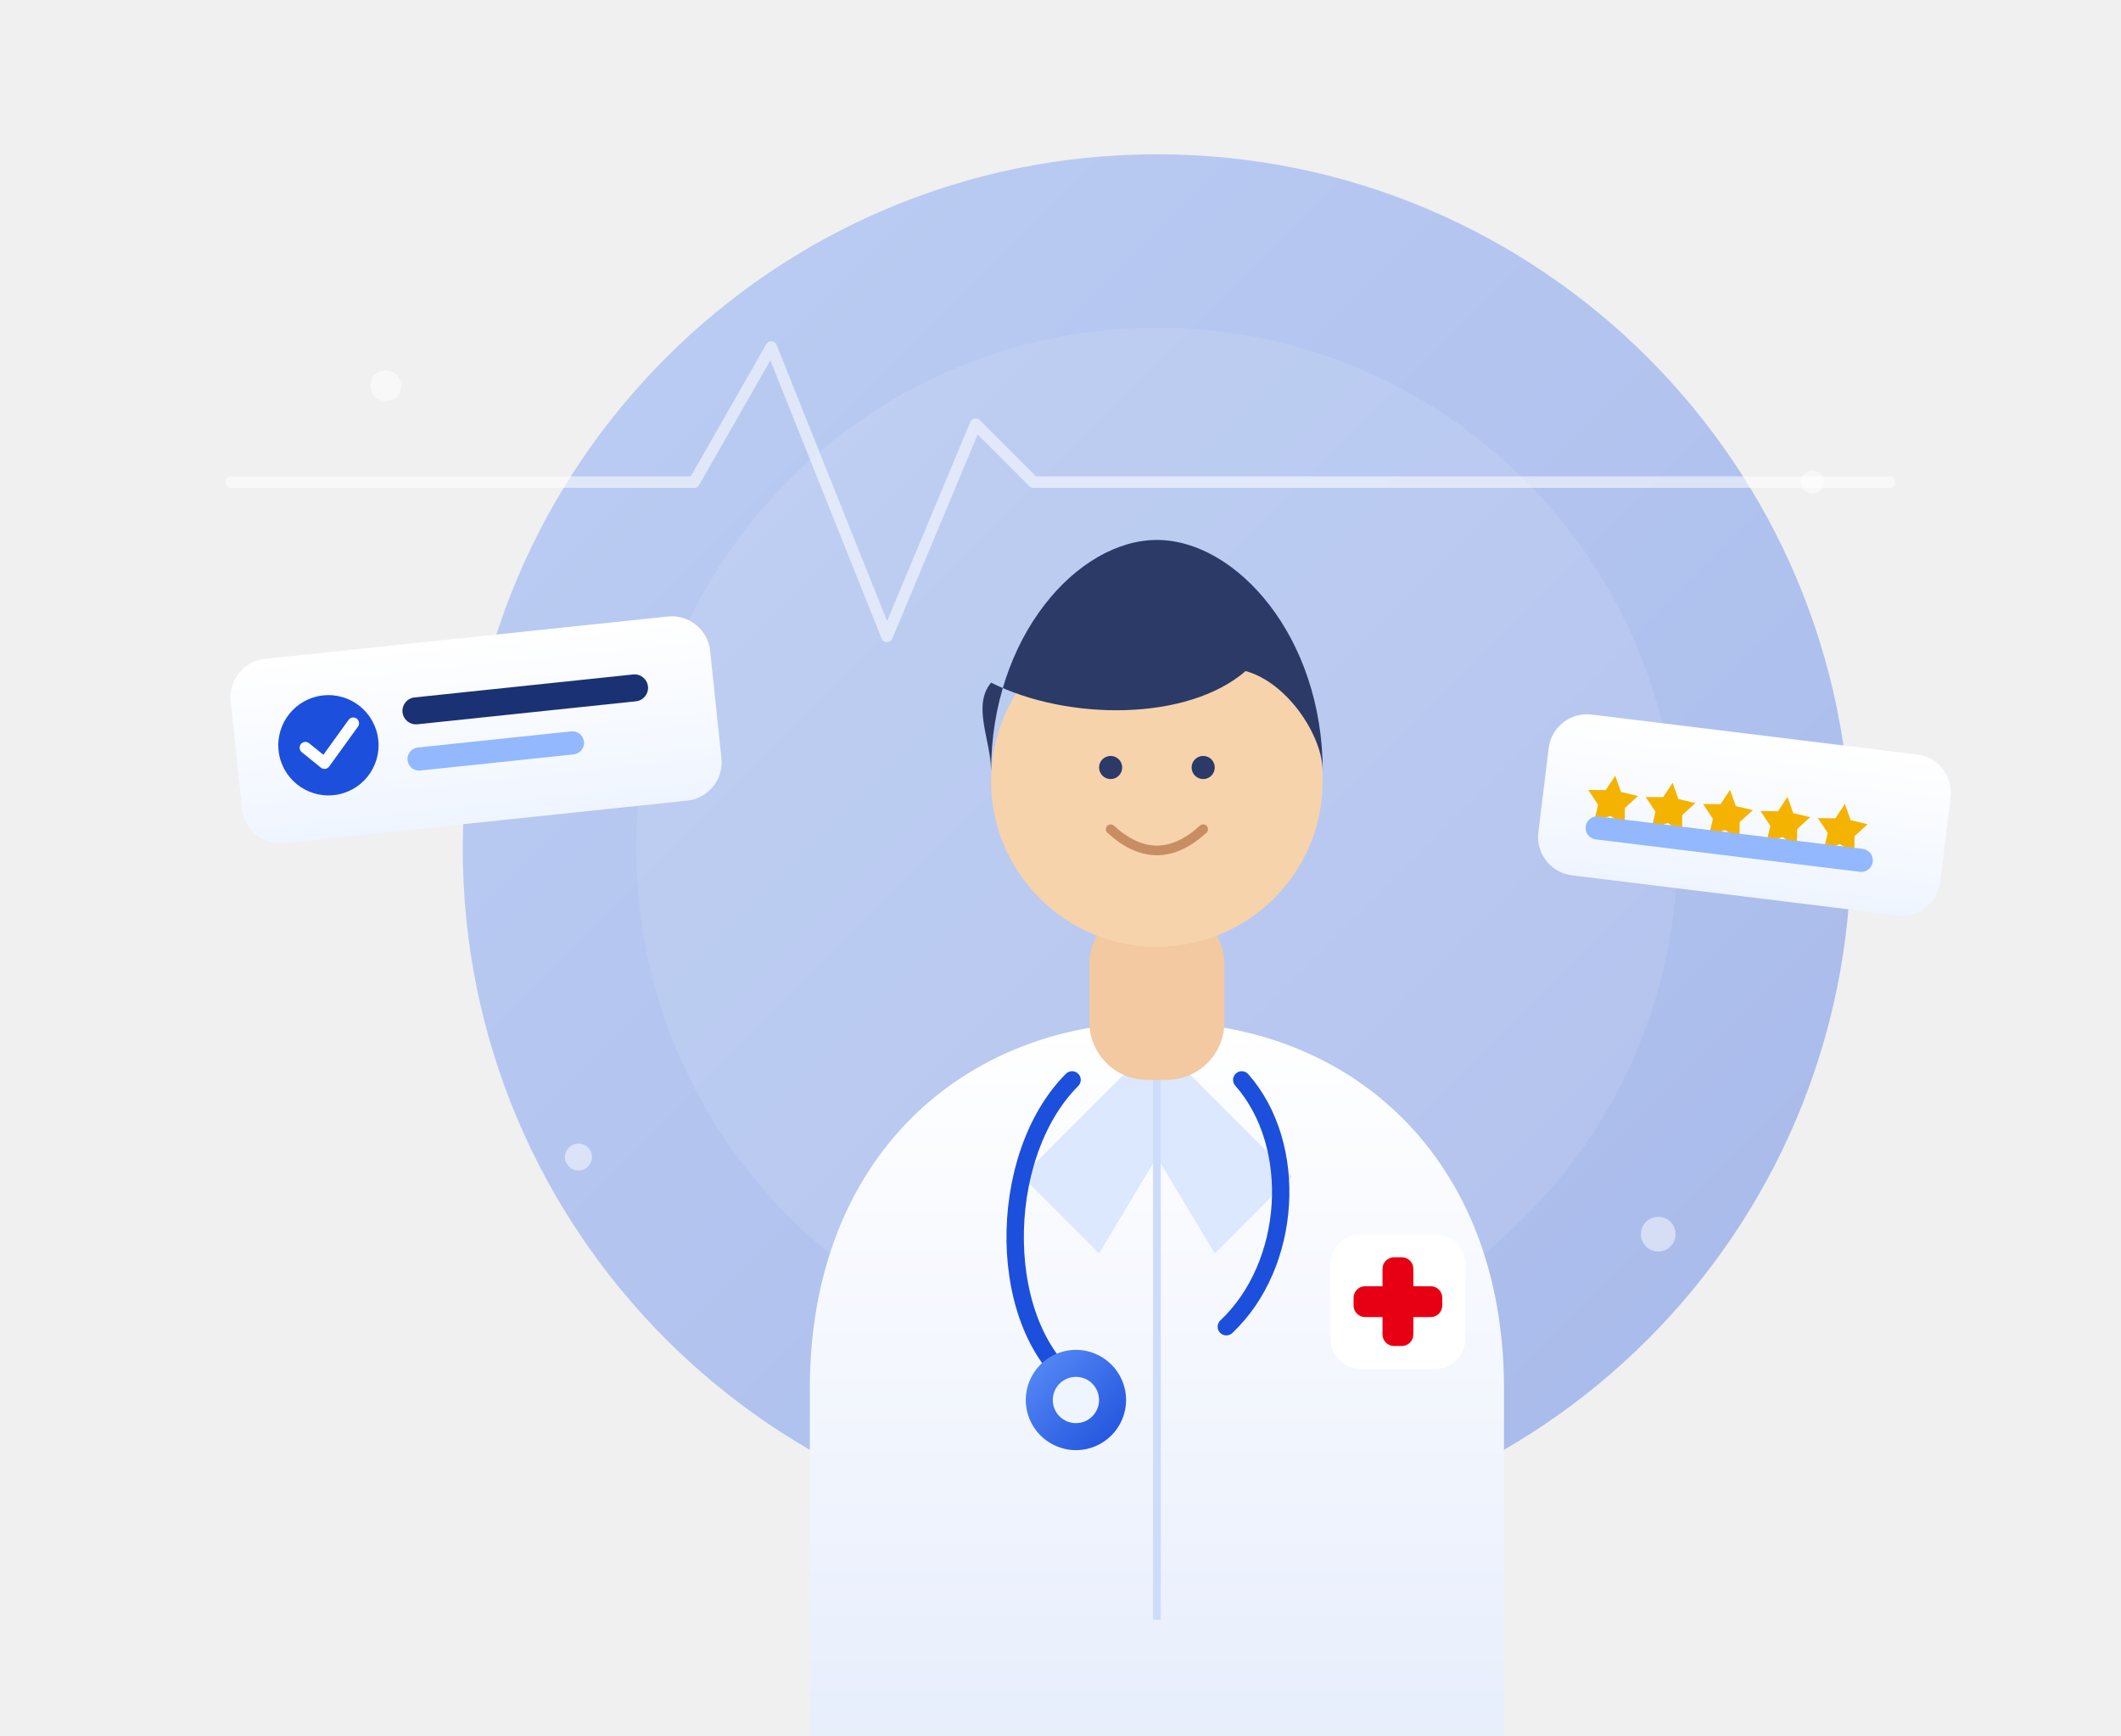
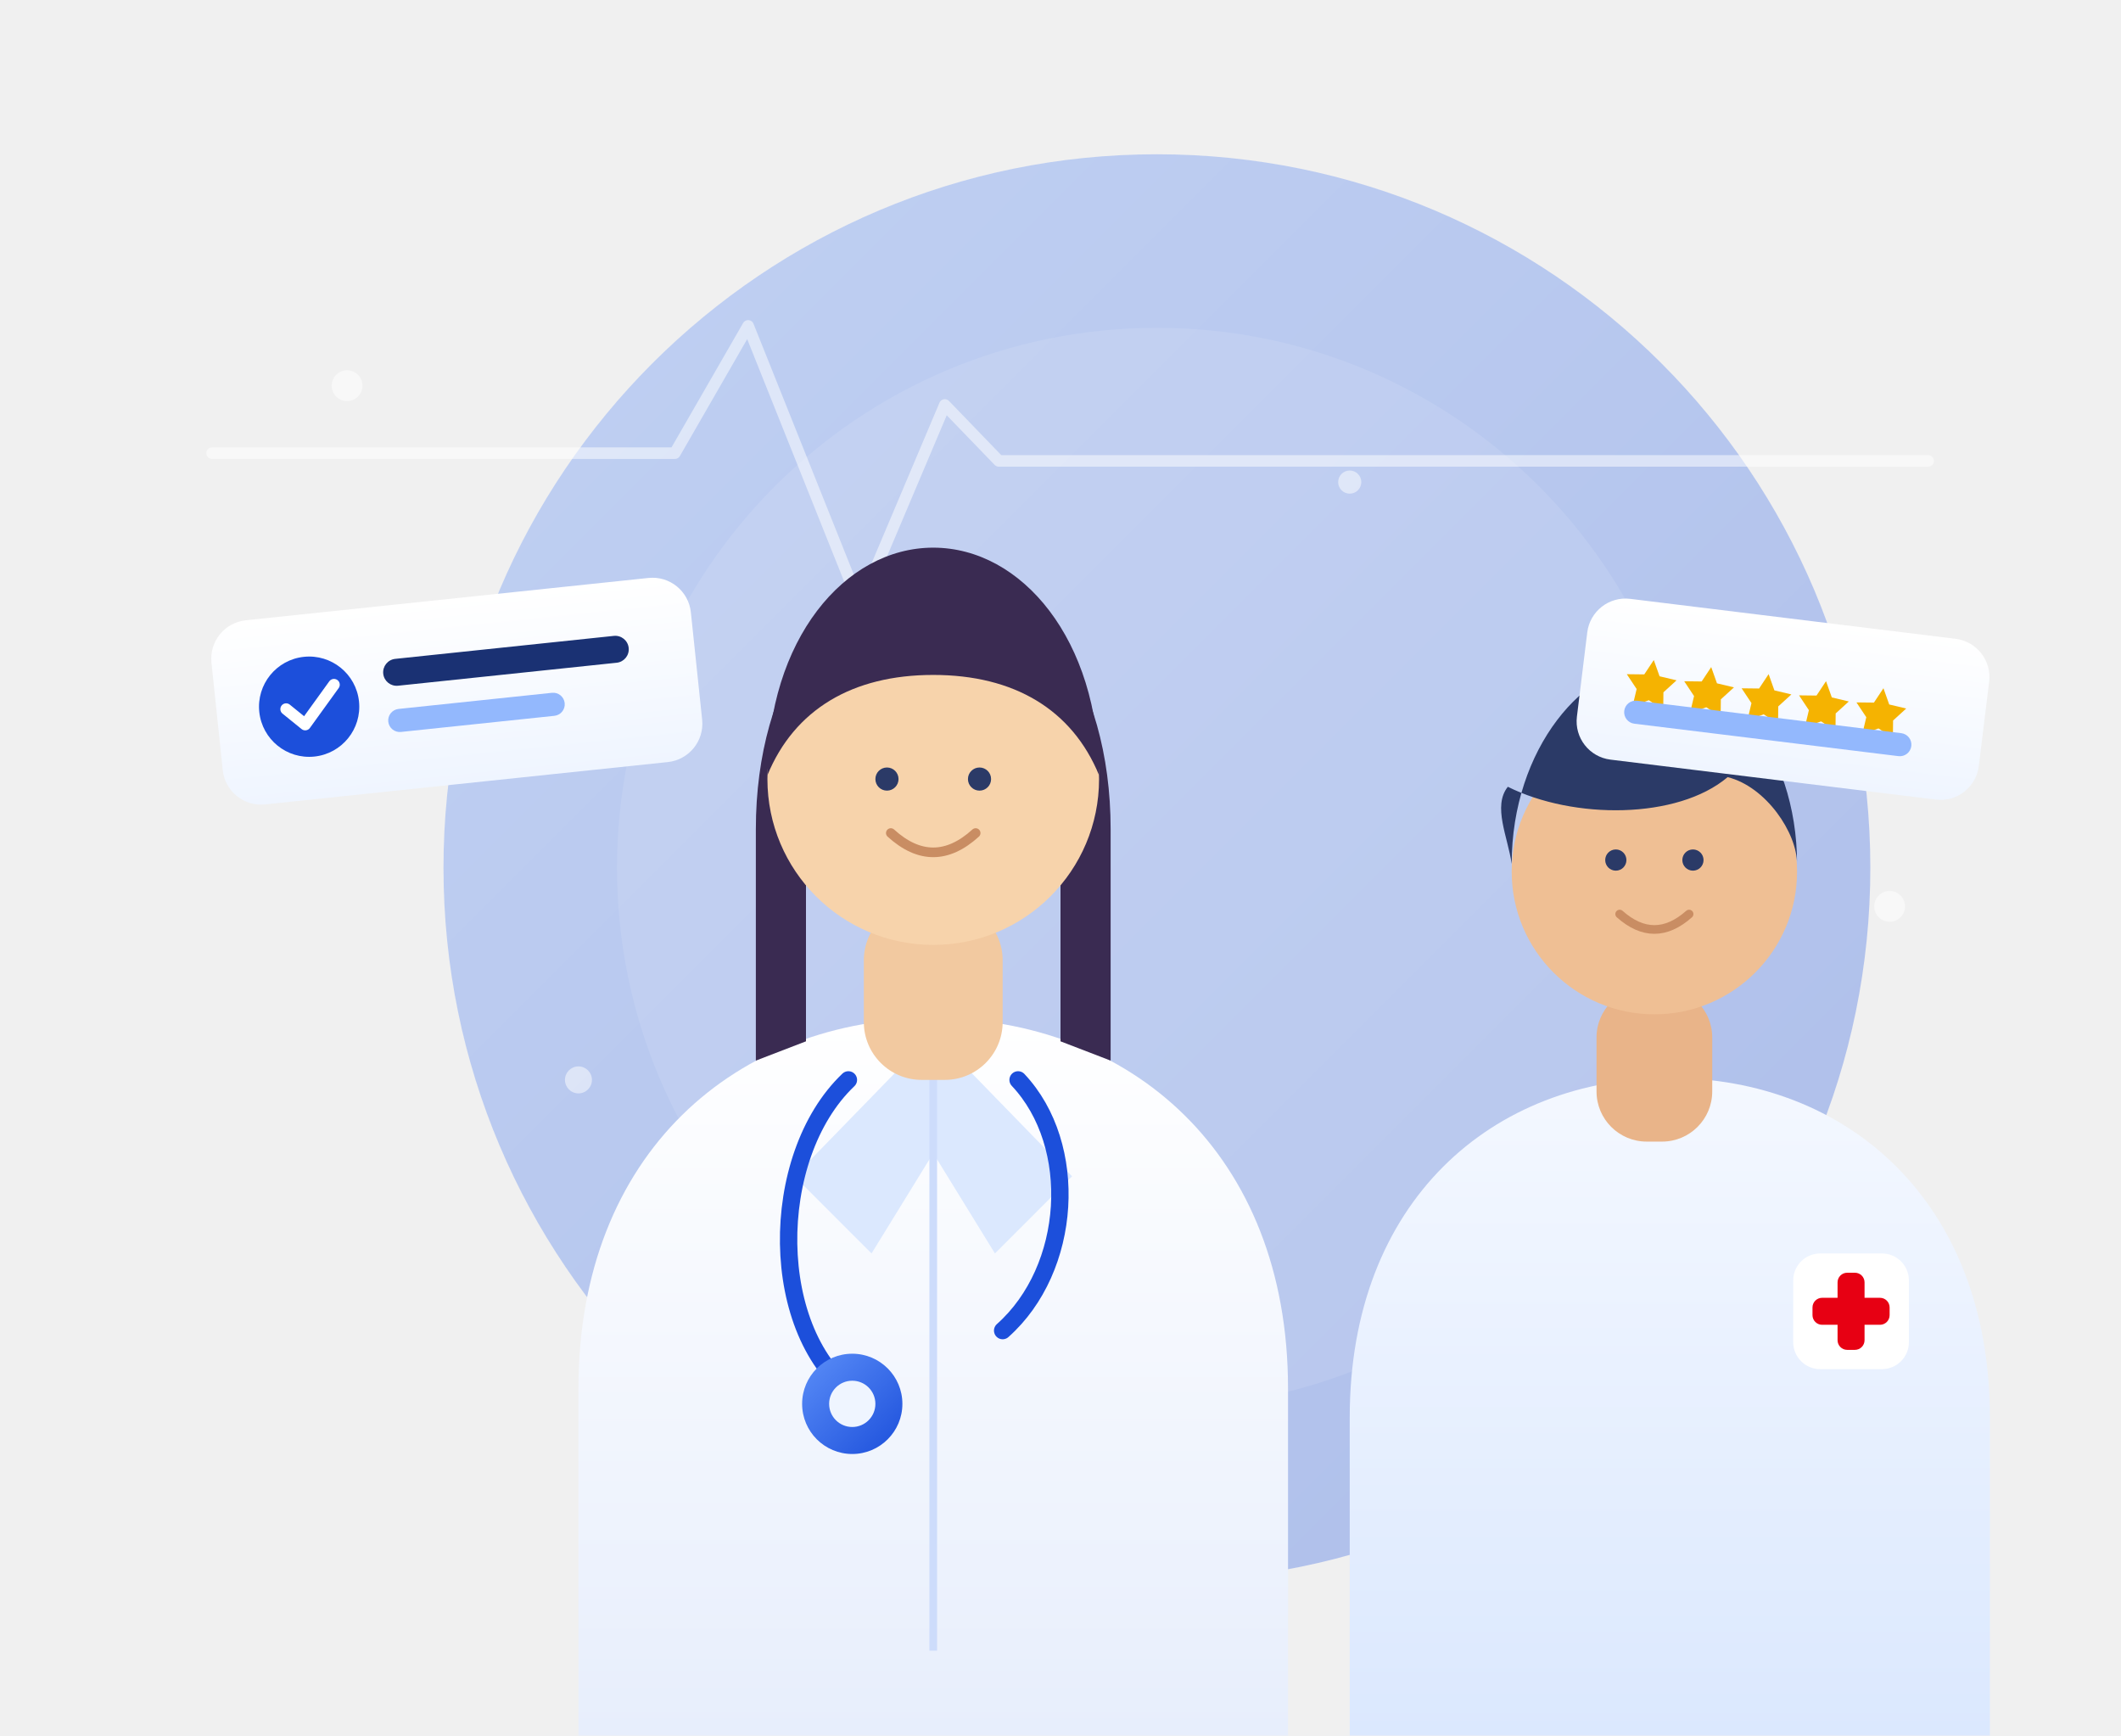
- <svg xmlns="http://www.w3.org/2000/svg" viewBox="0 0 1100 900" width="1100" height="900" fill="none" role="img" aria-label="Professionnel de santé Seha">
+ <svg xmlns="http://www.w3.org/2000/svg" viewBox="0 0 1100 900" width="1100" height="900" fill="none" role="img" aria-label="Équipe soignante Seha">
  <defs>
-     <linearGradient id="coat" x1="0" y1="0" x2="0" y2="1">
+     <linearGradient id="coatF" x1="0" y1="0" x2="0" y2="1">
      <stop offset="0" stop-color="#ffffff" />
      <stop offset="1" stop-color="#e7eefc" />
+     </linearGradient>
+     <linearGradient id="coatM" x1="0" y1="0" x2="0" y2="1">
+       <stop offset="0" stop-color="#f4f8ff" />
+       <stop offset="1" stop-color="#dbe8fe" />
    </linearGradient>
    <linearGradient id="disc" x1="0" y1="0" x2="1" y2="1">
      <stop offset="0" stop-color="#5b8ef8" />
      <stop offset="1" stop-color="#1c4fdb" />
    </linearGradient>
    <linearGradient id="card" x1="0" y1="0" x2="0" y2="1">
      <stop offset="0" stop-color="#ffffff" />
      <stop offset="1" stop-color="#eff5ff" />
    </linearGradient>
  </defs>
-   <circle cx="600" cy="440" r="360" fill="#ffffff" opacity="0.08" />
-   <circle cx="600" cy="440" r="360" fill="url(#disc)" opacity="0.35" />
-   <circle cx="600" cy="440" r="270" fill="#ffffff" opacity="0.10" />
-   <path d="M120 250 H360 l40 -70 60 150 46 -110 30 30 H980" stroke="#ffffff" stroke-opacity="0.55" stroke-width="6" stroke-linecap="round" stroke-linejoin="round" />
+   <circle cx="600" cy="450" r="370" fill="#ffffff" opacity="0.08" />
+   <circle cx="600" cy="450" r="370" fill="url(#disc)" opacity="0.32" />
+   <circle cx="600" cy="450" r="280" fill="#ffffff" opacity="0.10" />
+   <path d="M110 235 H350 l38 -66 58 145 44 -104 28 29 H1000" stroke="#ffffff" stroke-opacity="0.5" stroke-width="6" stroke-linecap="round" stroke-linejoin="round" />
  <g>
-     <path d="M420 900 V720 c0 -120 80 -190 180 -190 s180 70 180 190 V900 Z" fill="url(#coat)" />
-     <path d="M600 540 l-70 70 40 40 30 -50 30 50 40 -40 Z" fill="#dbe8fe" />
-     <path d="M600 540 v300" stroke="#cddcfb" stroke-width="4" />
-     <rect x="565" y="470" width="70" height="90" rx="30" fill="#f2c9a0" />
-     <circle cx="600" cy="405" r="86" fill="#f7d3ab" />
-     <path d="M514 400 c0 -70 45 -120 86 -120 s86 50 86 120 c0 -18 -18 -46 -40 -52 c-30 26 -92 26 -132 6 c-10 12 -0 30 0 46 Z" fill="#2b3a67" />
-     <path d="M576 430 q24 22 48 0" stroke="#c98d63" stroke-width="5" stroke-linecap="round" />
-     <circle cx="576" cy="398" r="6" fill="#2b3a67" />
-     <circle cx="624" cy="398" r="6" fill="#2b3a67" />
-     <path d="M556 560 c-40 40 -40 130 4 160" stroke="#1c4fdb" stroke-width="9" fill="none" stroke-linecap="round" />
-     <path d="M644 560 c30 34 26 96 -8 128" stroke="#1c4fdb" stroke-width="9" fill="none" stroke-linecap="round" />
-     <circle cx="558" cy="726" r="26" fill="url(#disc)" />
-     <circle cx="558" cy="726" r="12" fill="#eff5ff" />
-     <rect x="690" y="640" width="70" height="70" rx="16" fill="#ffffff" />
+     <path d="M700 900 V735 c0 -112 74 -176 166 -176 s166 64 166 176 V900 Z" fill="url(#coatM)" />
+     <rect x="828" y="512" width="60" height="80" rx="26" fill="#e9b489" />
+     <circle cx="858" cy="452" r="74" fill="#efbf94" />
+     <path d="M784 448 c0 -60 38 -104 74 -104 s74 44 74 104 c0 -16 -16 -40 -36 -45 c-26 22 -80 22 -114 5 c-8 10 0 26 2 40 Z" fill="#2b3a67" />
+     <circle cx="838" cy="446" r="5.5" fill="#2b3a67" />
+     <circle cx="878" cy="446" r="5.5" fill="#2b3a67" />
+     <path d="M840 474 q18 16 36 0" stroke="#c98d63" stroke-width="4.5" stroke-linecap="round" />
+     <rect x="930" y="650" width="60" height="60" rx="14" fill="#ffffff" />
    <g fill="#e70013">
-       <rect x="717" y="652" width="16" height="46" rx="6" />
-       <rect x="702" y="667" width="46" height="16" rx="6" />
+       <rect x="953" y="660" width="14" height="40" rx="5" />
+       <rect x="940" y="673" width="40" height="14" rx="5" />
    </g>
  </g>
-   <g transform="rotate(-6 250 360)">
-     <rect x="120" y="330" width="250" height="96" rx="20" fill="url(#card)" />
-     <circle cx="168" cy="378" r="26" fill="#1c4fdb" />
-     <path d="M156 378 l9 9 17 -19" stroke="#ffffff" stroke-width="6" fill="none" stroke-linecap="round" stroke-linejoin="round" />
-     <rect x="208" y="358" width="128" height="14" rx="7" fill="#1a3173" />
-     <rect x="208" y="384" width="92" height="12" rx="6" fill="#93b8fd" />
+   <g>
+     <path d="M300 900 V720 c0 -122 82 -192 184 -192 s184 70 184 192 V900 Z" fill="url(#coatF)" />
+     <path d="M484 536 l-72 74 40 40 32 -52 32 52 40 -40 Z" fill="#dbe8fe" />
+     <path d="M484 536 v320" stroke="#cddcfb" stroke-width="4" />
+     <rect x="448" y="468" width="72" height="92" rx="30" fill="#f2c9a0" />
+     <path d="M392 430 c0 -78 40 -134 92 -134 s92 56 92 134 v120 l-26 -10 v-96 c-40 22 -92 22 -132 0 v96 l-26 10 Z" fill="#3a2b52" />
+     <circle cx="484" cy="404" r="86" fill="#f7d3ab" />
+     <path d="M398 402 c0 -70 40 -118 86 -118 s86 48 86 118 c-14 -34 -44 -52 -86 -52 s-72 18 -86 52 Z" fill="#3a2b52" />
+     <circle cx="460" cy="404" r="6" fill="#2b3a67" />
+     <circle cx="508" cy="404" r="6" fill="#2b3a67" />
+     <path d="M462 432 q22 20 44 0" stroke="#c98d63" stroke-width="5" stroke-linecap="round" />
+     <path d="M440 560 c-42 40 -42 132 4 164" stroke="#1c4fdb" stroke-width="9" fill="none" stroke-linecap="round" />
+     <path d="M528 560 c32 34 28 98 -8 130" stroke="#1c4fdb" stroke-width="9" fill="none" stroke-linecap="round" />
+     <circle cx="442" cy="728" r="26" fill="url(#disc)" />
+     <circle cx="442" cy="728" r="12" fill="#eff5ff" />
  </g>
-   <g transform="rotate(7 900 420)">
-     <rect x="800" y="380" width="210" height="84" rx="20" fill="url(#card)" />
-     <g fill="#f5b301" transform="translate(824 410)">
+   <g transform="rotate(-6 240 340)">
+     <rect x="110" y="310" width="250" height="96" rx="20" fill="url(#card)" />
+     <circle cx="158" cy="358" r="26" fill="#1c4fdb" />
+     <path d="M146 358 l9 9 17 -19" stroke="#ffffff" stroke-width="6" fill="none" stroke-linecap="round" stroke-linejoin="round" />
+     <rect x="198" y="338" width="128" height="14" rx="7" fill="#1a3173" />
+     <rect x="198" y="364" width="92" height="12" rx="6" fill="#93b8fd" />
+   </g>
+   <g transform="rotate(7 920 360)">
+     <rect x="820" y="320" width="210" height="84" rx="20" fill="url(#card)" />
+     <g fill="#f5b301" transform="translate(844 350)">
      <path d="M12 0 l4 8 9 1 -6 7 1 9 -8 -4 -8 4 1 -9 -6 -7 9 -1 Z" />
      <path d="M42 0 l4 8 9 1 -6 7 1 9 -8 -4 -8 4 1 -9 -6 -7 9 -1 Z" />
      <path d="M72 0 l4 8 9 1 -6 7 1 9 -8 -4 -8 4 1 -9 -6 -7 9 -1 Z" />
      <path d="M102 0 l4 8 9 1 -6 7 1 9 -8 -4 -8 4 1 -9 -6 -7 9 -1 Z" />
      <path d="M132 0 l4 8 9 1 -6 7 1 9 -8 -4 -8 4 1 -9 -6 -7 9 -1 Z" />
    </g>
-     <rect x="824" y="432" width="150" height="12" rx="6" fill="#93b8fd" />
+     <rect x="844" y="372" width="150" height="12" rx="6" fill="#93b8fd" />
  </g>
  <g fill="#ffffff" opacity="0.5">
-     <circle cx="300" cy="600" r="7" />
-     <circle cx="860" cy="640" r="9" />
-     <circle cx="940" cy="250" r="6" />
-     <circle cx="200" cy="200" r="8" />
+     <circle cx="300" cy="560" r="7" />
+     <circle cx="700" cy="250" r="6" />
+     <circle cx="980" cy="470" r="8" />
+     <circle cx="180" cy="200" r="8" />
  </g>
</svg>
